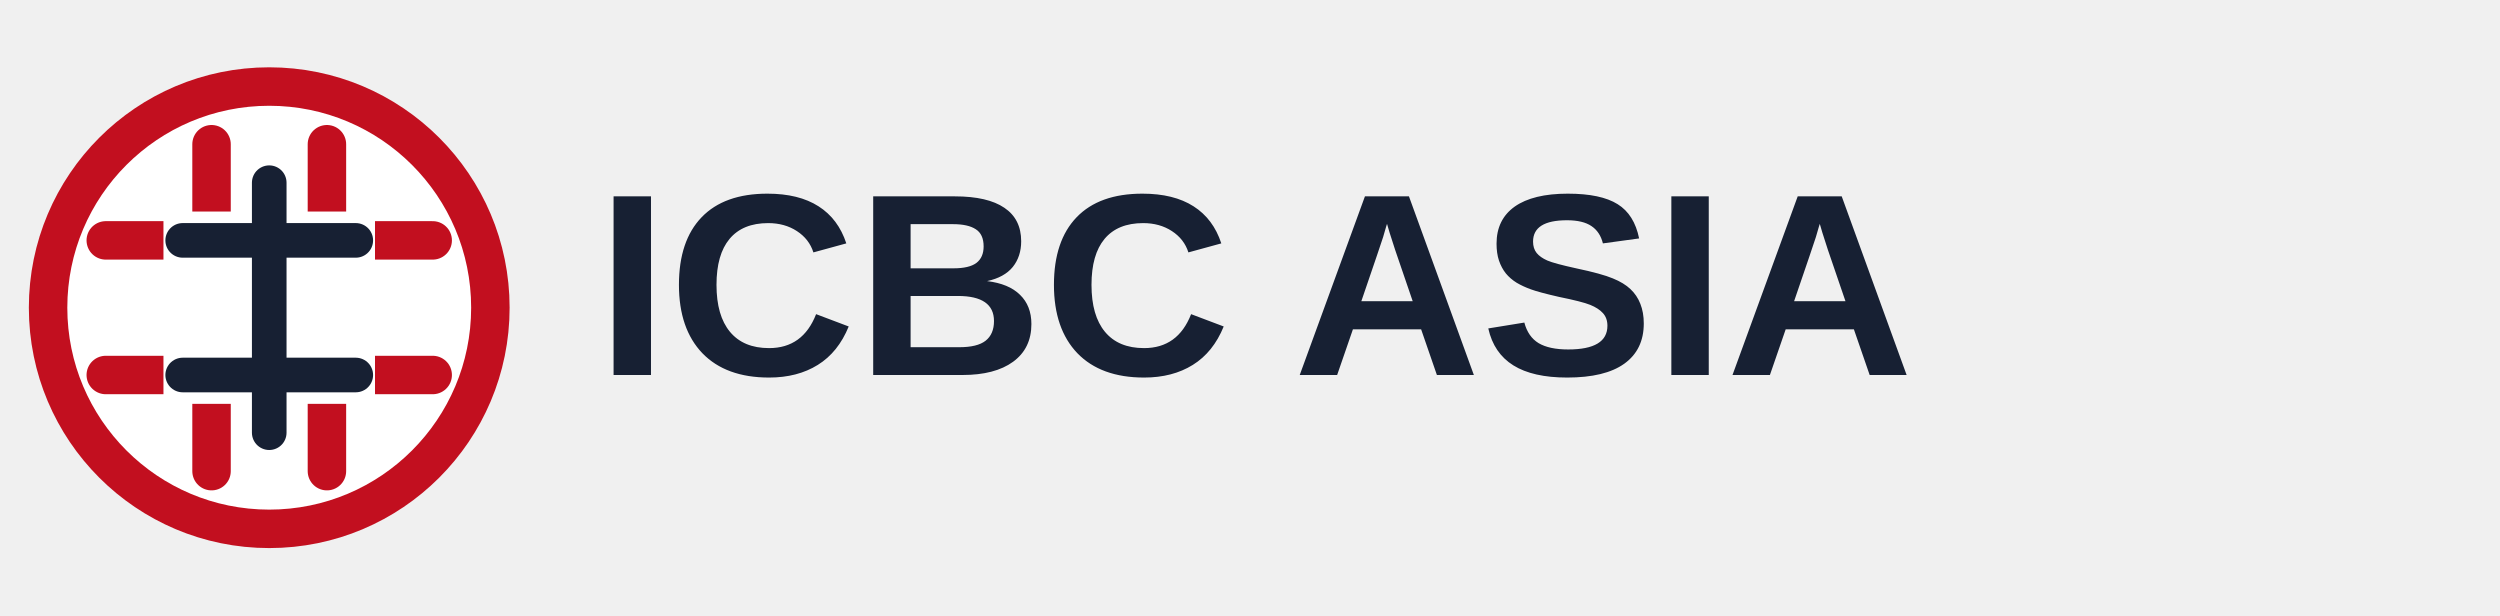
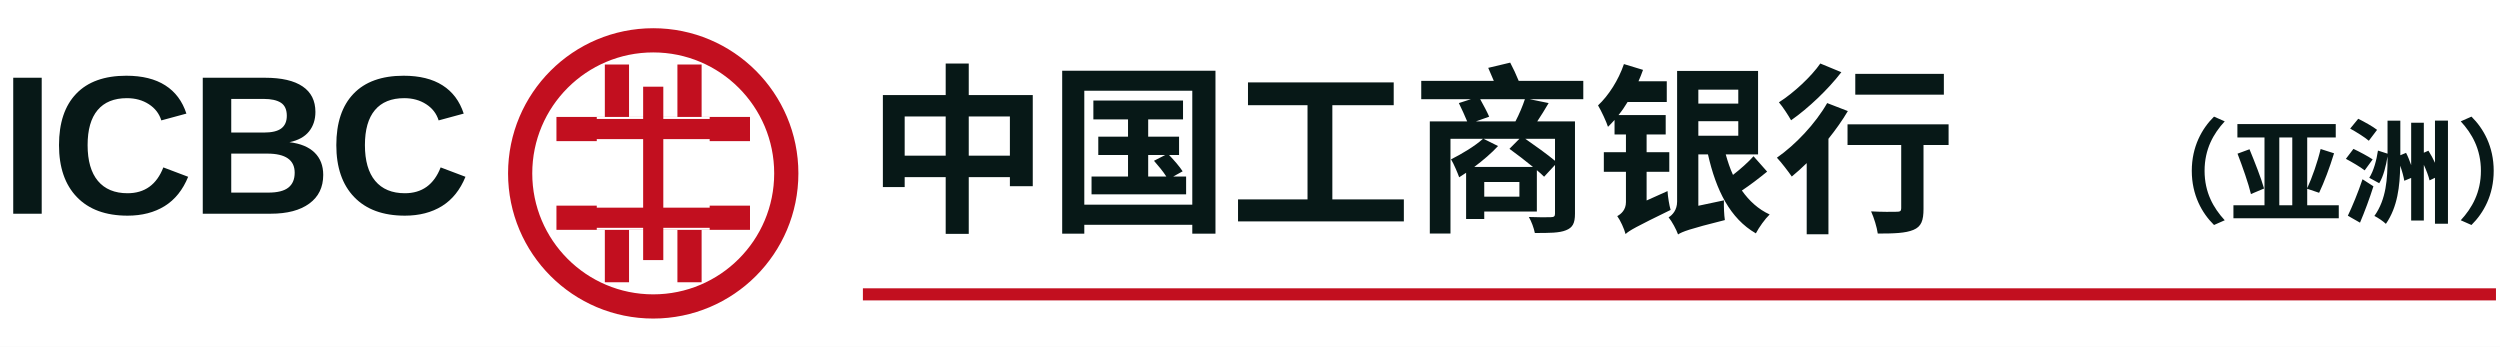
- <svg xmlns="http://www.w3.org/2000/svg" width="260" height="64" viewBox="0 0 260 64" role="img" aria-label="ICBC ASIA">
-   <rect width="260" height="64" fill="none" />
-   <g transform="translate(3 7)">
-     <circle cx="25" cy="25" r="23" fill="#fff" stroke="#c20f1f" stroke-width="4" />
-     <path d="M8 18h34M8 32h34M19 8v34M31 8v34" stroke="#c20f1f" stroke-width="4" stroke-linecap="round" />
-     <rect x="14" y="15" width="22" height="20" fill="#fff" />
-     <path d="M16 18h18M16 32h18M25 12v26" stroke="#172033" stroke-width="3.6" stroke-linecap="round" />
+ <svg xmlns="http://www.w3.org/2000/svg" width="620" height="86" viewBox="0 0 620 86" role="img" aria-label="ICBC 中国工商银行（亚洲）">
+   <rect width="620" height="86" fill="#ffffff" />
+   <text x="0" y="53" font-family="Arial, Helvetica, sans-serif" font-size="49" font-weight="800" fill="#071817" letter-spacing="-1">ICBC</text>
+   <g transform="translate(126 7)">
+     <circle cx="36" cy="36" r="33" fill="#fff" stroke="#c20f1f" stroke-width="6" />
+     <path d="M15 25h42M15 47h42M27 12v48M45 12v48" stroke="#c20f1f" stroke-width="6" stroke-linecap="square" />
+     <rect x="22" y="22" width="28" height="28" fill="#fff" />
+     <path d="M24 25h24M24 47h24M36 17v38" stroke="#c20f1f" stroke-width="5" stroke-linecap="square" />
  </g>
-   <text x="62" y="39" font-family="Arial, Helvetica, sans-serif" font-size="27" font-weight="800" fill="#172033" letter-spacing="0">ICBC ASIA</text>
+   <text x="215" y="54" font-family="'Microsoft YaHei','PingFang SC','Noto Sans CJK SC',Arial,sans-serif" font-size="45" font-weight="900" fill="#071817">中国工商银行</text>
+   <text x="525" y="53" font-family="'Microsoft YaHei','PingFang SC','Noto Sans CJK SC',Arial,sans-serif" font-size="28" font-weight="900" fill="#071817">（亚洲）</text>
+   <line x1="214" y1="73" x2="619" y2="73" stroke="#c20f1f" stroke-width="3" />
</svg>
